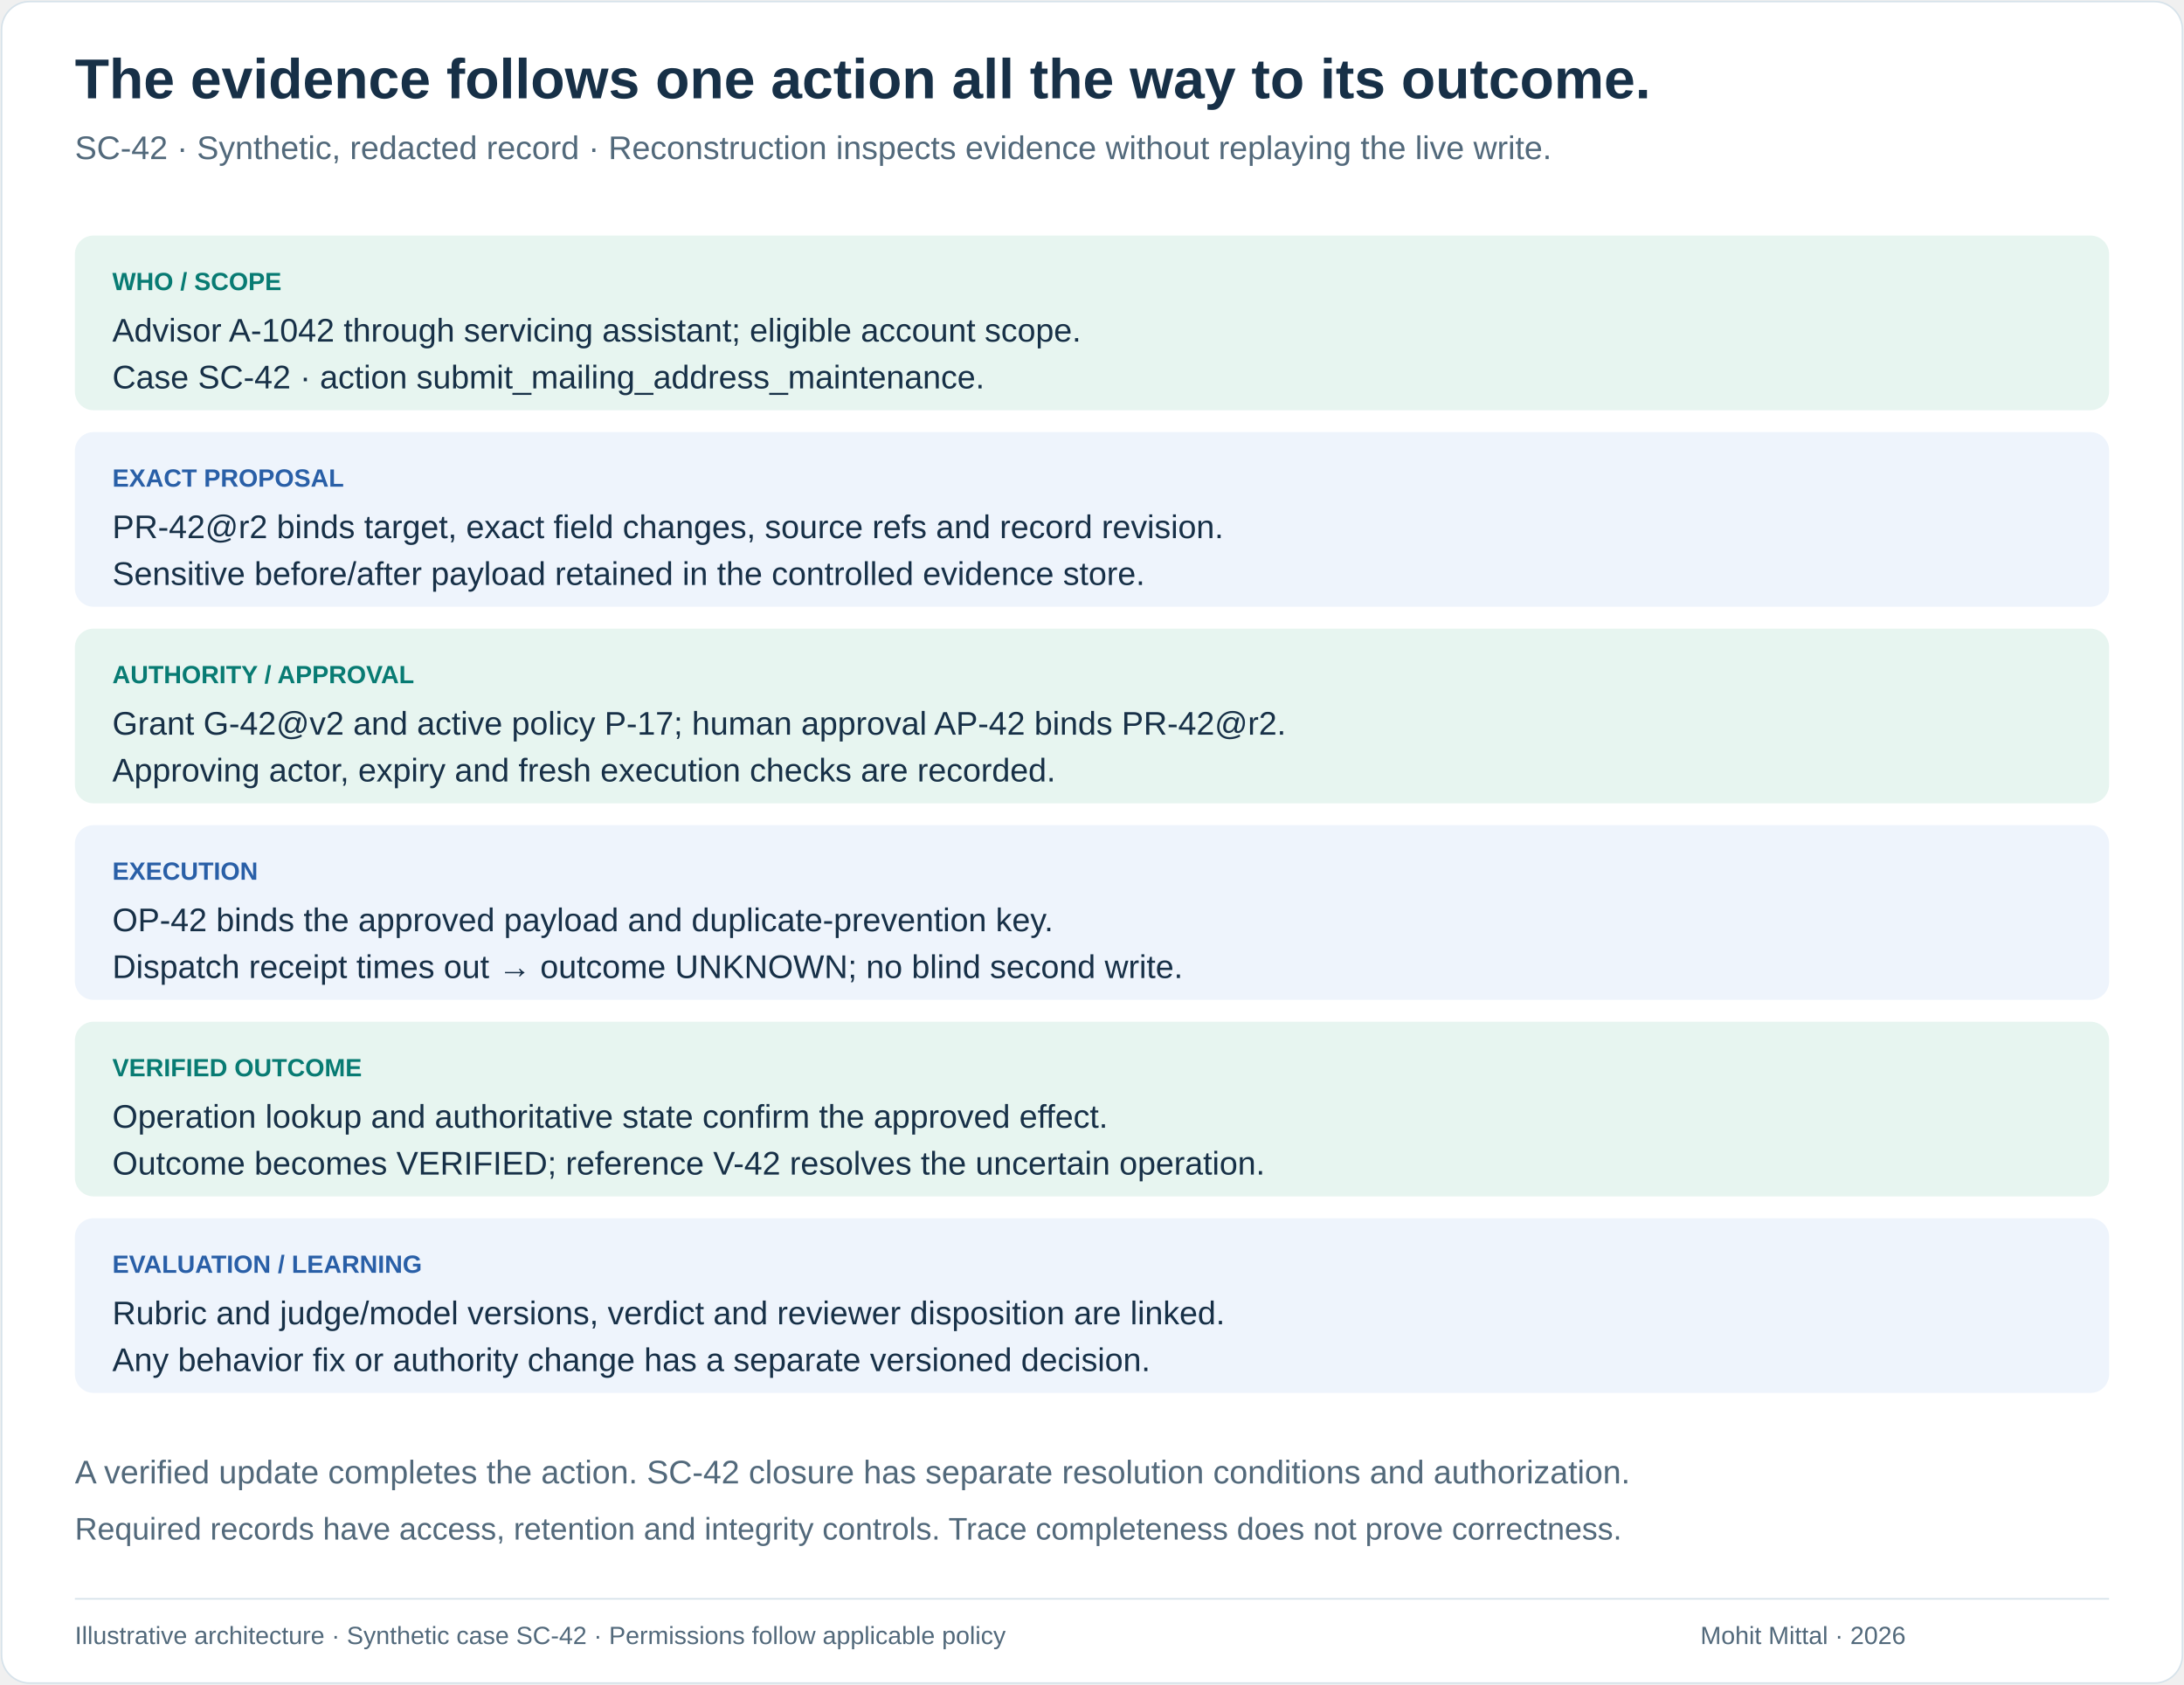
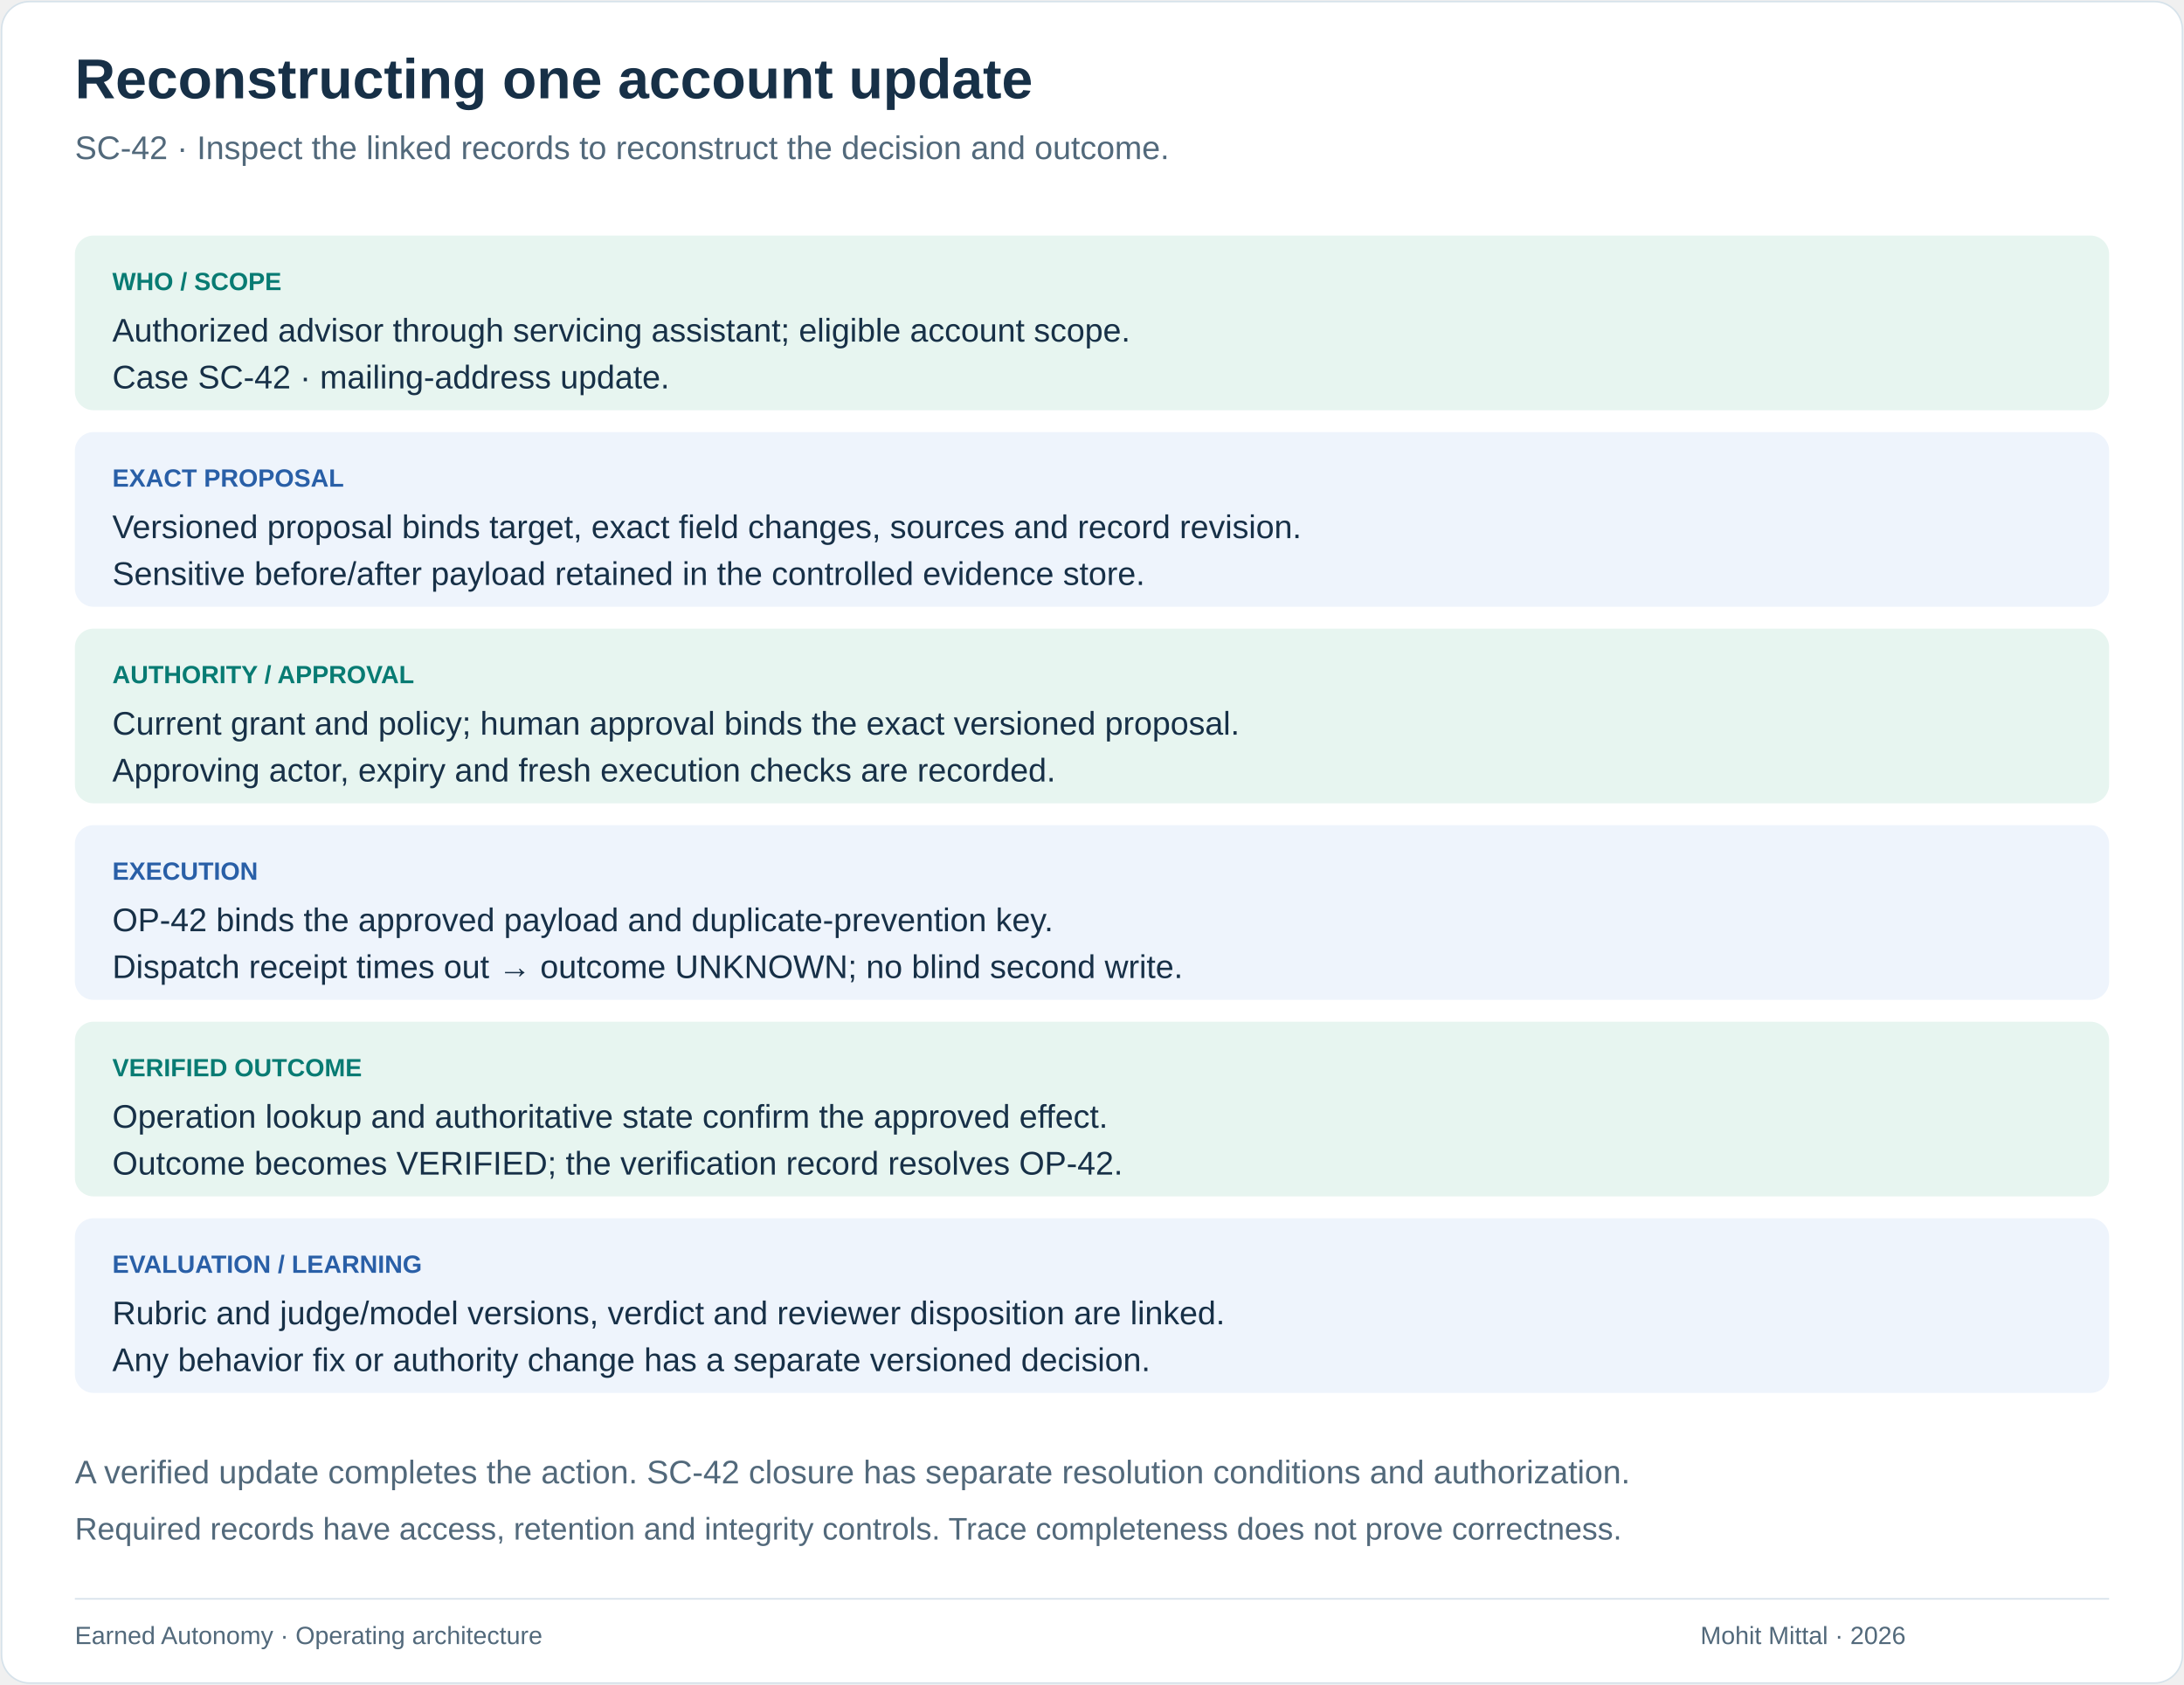
<svg xmlns="http://www.w3.org/2000/svg" width="1400" height="1080" viewBox="0 0 1400 1080" font-family="Segoe UI,Arial,sans-serif">
  <defs>
    <marker id="ateal" markerWidth="8" markerHeight="8" refX="7" refY="4" orient="auto">
      <path d="M0 0 L8 4 L0 8" fill="#087B73" />
    </marker>
    <marker id="ablue" markerWidth="8" markerHeight="8" refX="7" refY="4" orient="auto">
      <path d="M0 0 L8 4 L0 8" fill="#295FA7" />
    </marker>
    <marker id="ared" markerWidth="8" markerHeight="8" refX="7" refY="4" orient="auto">
      <path d="M0 0 L8 4 L0 8" fill="#AC4836" />
    </marker>
    <marker id="aamber" markerWidth="8" markerHeight="8" refX="7" refY="4" orient="auto">
      <path d="M0 0 L8 4 L0 8" fill="#98621B" />
    </marker>
  </defs>
  <rect x="1" y="1" width="1398" height="1078" rx="18" fill="white" stroke="#D6E2EA" />
-   <text x="48" y="63" font-size="36" fill="#173047" font-weight="700">The evidence follows one action all the way to its outcome.</text>
-   <text x="48" y="102" font-size="21" fill="#52697B" font-weight="400">SC-42 · Synthetic, redacted record · Reconstruction inspects evidence without replaying the live write.</text>
+   <text x="48" y="63" font-size="36" fill="#173047" font-weight="700">Reconstructing one account update</text>
+   <text x="48" y="102" font-size="21" fill="#52697B" font-weight="400">SC-42 · Inspect the linked records to reconstruct the decision and outcome.</text>
  <rect x="48" y="151" width="1304" height="112" rx="12" fill="#E7F5F0" stroke="none" />
  <text x="72" y="186" font-size="16" fill="#087B73" font-weight="700">WHO / SCOPE</text>
-   <text x="72" y="219" font-size="21" fill="#173047" font-weight="400">Advisor A-1042 through servicing assistant; eligible account scope.</text>
-   <text x="72" y="249" font-size="21" fill="#173047" font-weight="400">Case SC-42 · action submit_mailing_address_maintenance.</text>
+   <text x="72" y="219" font-size="21" fill="#173047" font-weight="400">Authorized advisor through servicing assistant; eligible account scope.</text>
+   <text x="72" y="249" font-size="21" fill="#173047" font-weight="400">Case SC-42 · mailing-address update.</text>
  <rect x="48" y="277" width="1304" height="112" rx="12" fill="#EEF4FC" stroke="none" />
  <text x="72" y="312" font-size="16" fill="#295FA7" font-weight="700">EXACT PROPOSAL</text>
-   <text x="72" y="345" font-size="21" fill="#173047" font-weight="400">PR-42@r2 binds target, exact field changes, source refs and record revision.</text>
+   <text x="72" y="345" font-size="21" fill="#173047" font-weight="400">Versioned proposal binds target, exact field changes, sources and record revision.</text>
  <text x="72" y="375" font-size="21" fill="#173047" font-weight="400">Sensitive before/after payload retained in the controlled evidence store.</text>
  <rect x="48" y="403" width="1304" height="112" rx="12" fill="#E7F5F0" stroke="none" />
  <text x="72" y="438" font-size="16" fill="#087B73" font-weight="700">AUTHORITY / APPROVAL</text>
-   <text x="72" y="471" font-size="21" fill="#173047" font-weight="400">Grant G-42@v2 and active policy P-17; human approval AP-42 binds PR-42@r2.</text>
+   <text x="72" y="471" font-size="21" fill="#173047" font-weight="400">Current grant and policy; human approval binds the exact versioned proposal.</text>
  <text x="72" y="501" font-size="21" fill="#173047" font-weight="400">Approving actor, expiry and fresh execution checks are recorded.</text>
  <rect x="48" y="529" width="1304" height="112" rx="12" fill="#EEF4FC" stroke="none" />
  <text x="72" y="564" font-size="16" fill="#295FA7" font-weight="700">EXECUTION</text>
  <text x="72" y="597" font-size="21" fill="#173047" font-weight="400">OP-42 binds the approved payload and duplicate-prevention key.</text>
  <text x="72" y="627" font-size="21" fill="#173047" font-weight="400">Dispatch receipt times out → outcome UNKNOWN; no blind second write.</text>
  <rect x="48" y="655" width="1304" height="112" rx="12" fill="#E7F5F0" stroke="none" />
  <text x="72" y="690" font-size="16" fill="#087B73" font-weight="700">VERIFIED OUTCOME</text>
  <text x="72" y="723" font-size="21" fill="#173047" font-weight="400">Operation lookup and authoritative state confirm the approved effect.</text>
-   <text x="72" y="753" font-size="21" fill="#173047" font-weight="400">Outcome becomes VERIFIED; reference V-42 resolves the uncertain operation.</text>
+   <text x="72" y="753" font-size="21" fill="#173047" font-weight="400">Outcome becomes VERIFIED; the verification record resolves OP-42.</text>
  <rect x="48" y="781" width="1304" height="112" rx="12" fill="#EEF4FC" stroke="none" />
  <text x="72" y="816" font-size="16" fill="#295FA7" font-weight="700">EVALUATION / LEARNING</text>
  <text x="72" y="849" font-size="21" fill="#173047" font-weight="400">Rubric and judge/model versions, verdict and reviewer disposition are linked.</text>
  <text x="72" y="879" font-size="21" fill="#173047" font-weight="400">Any behavior fix or authority change has a separate versioned decision.</text>
  <text x="48" y="951" font-size="21" fill="#52697B" font-weight="400">A verified update completes the action. SC-42 closure has separate resolution conditions and authorization.</text>
  <text x="48" y="987" font-size="20" fill="#52697B" font-weight="400">Required records have access, retention and integrity controls. Trace completeness does not prove correctness.</text>
  <path d="M48 1025 H1352" stroke="#D6E2EA" />
-   <text x="48" y="1054" font-size="16" fill="#52697B" font-weight="400">Illustrative architecture · Synthetic case SC-42 · Permissions follow applicable policy</text>
+   <text x="48" y="1054" font-size="16" fill="#52697B" font-weight="400">Earned Autonomy · Operating architecture</text>
  <text x="1090" y="1054" font-size="16" fill="#52697B" font-weight="400">Mohit Mittal · 2026</text>
</svg>
